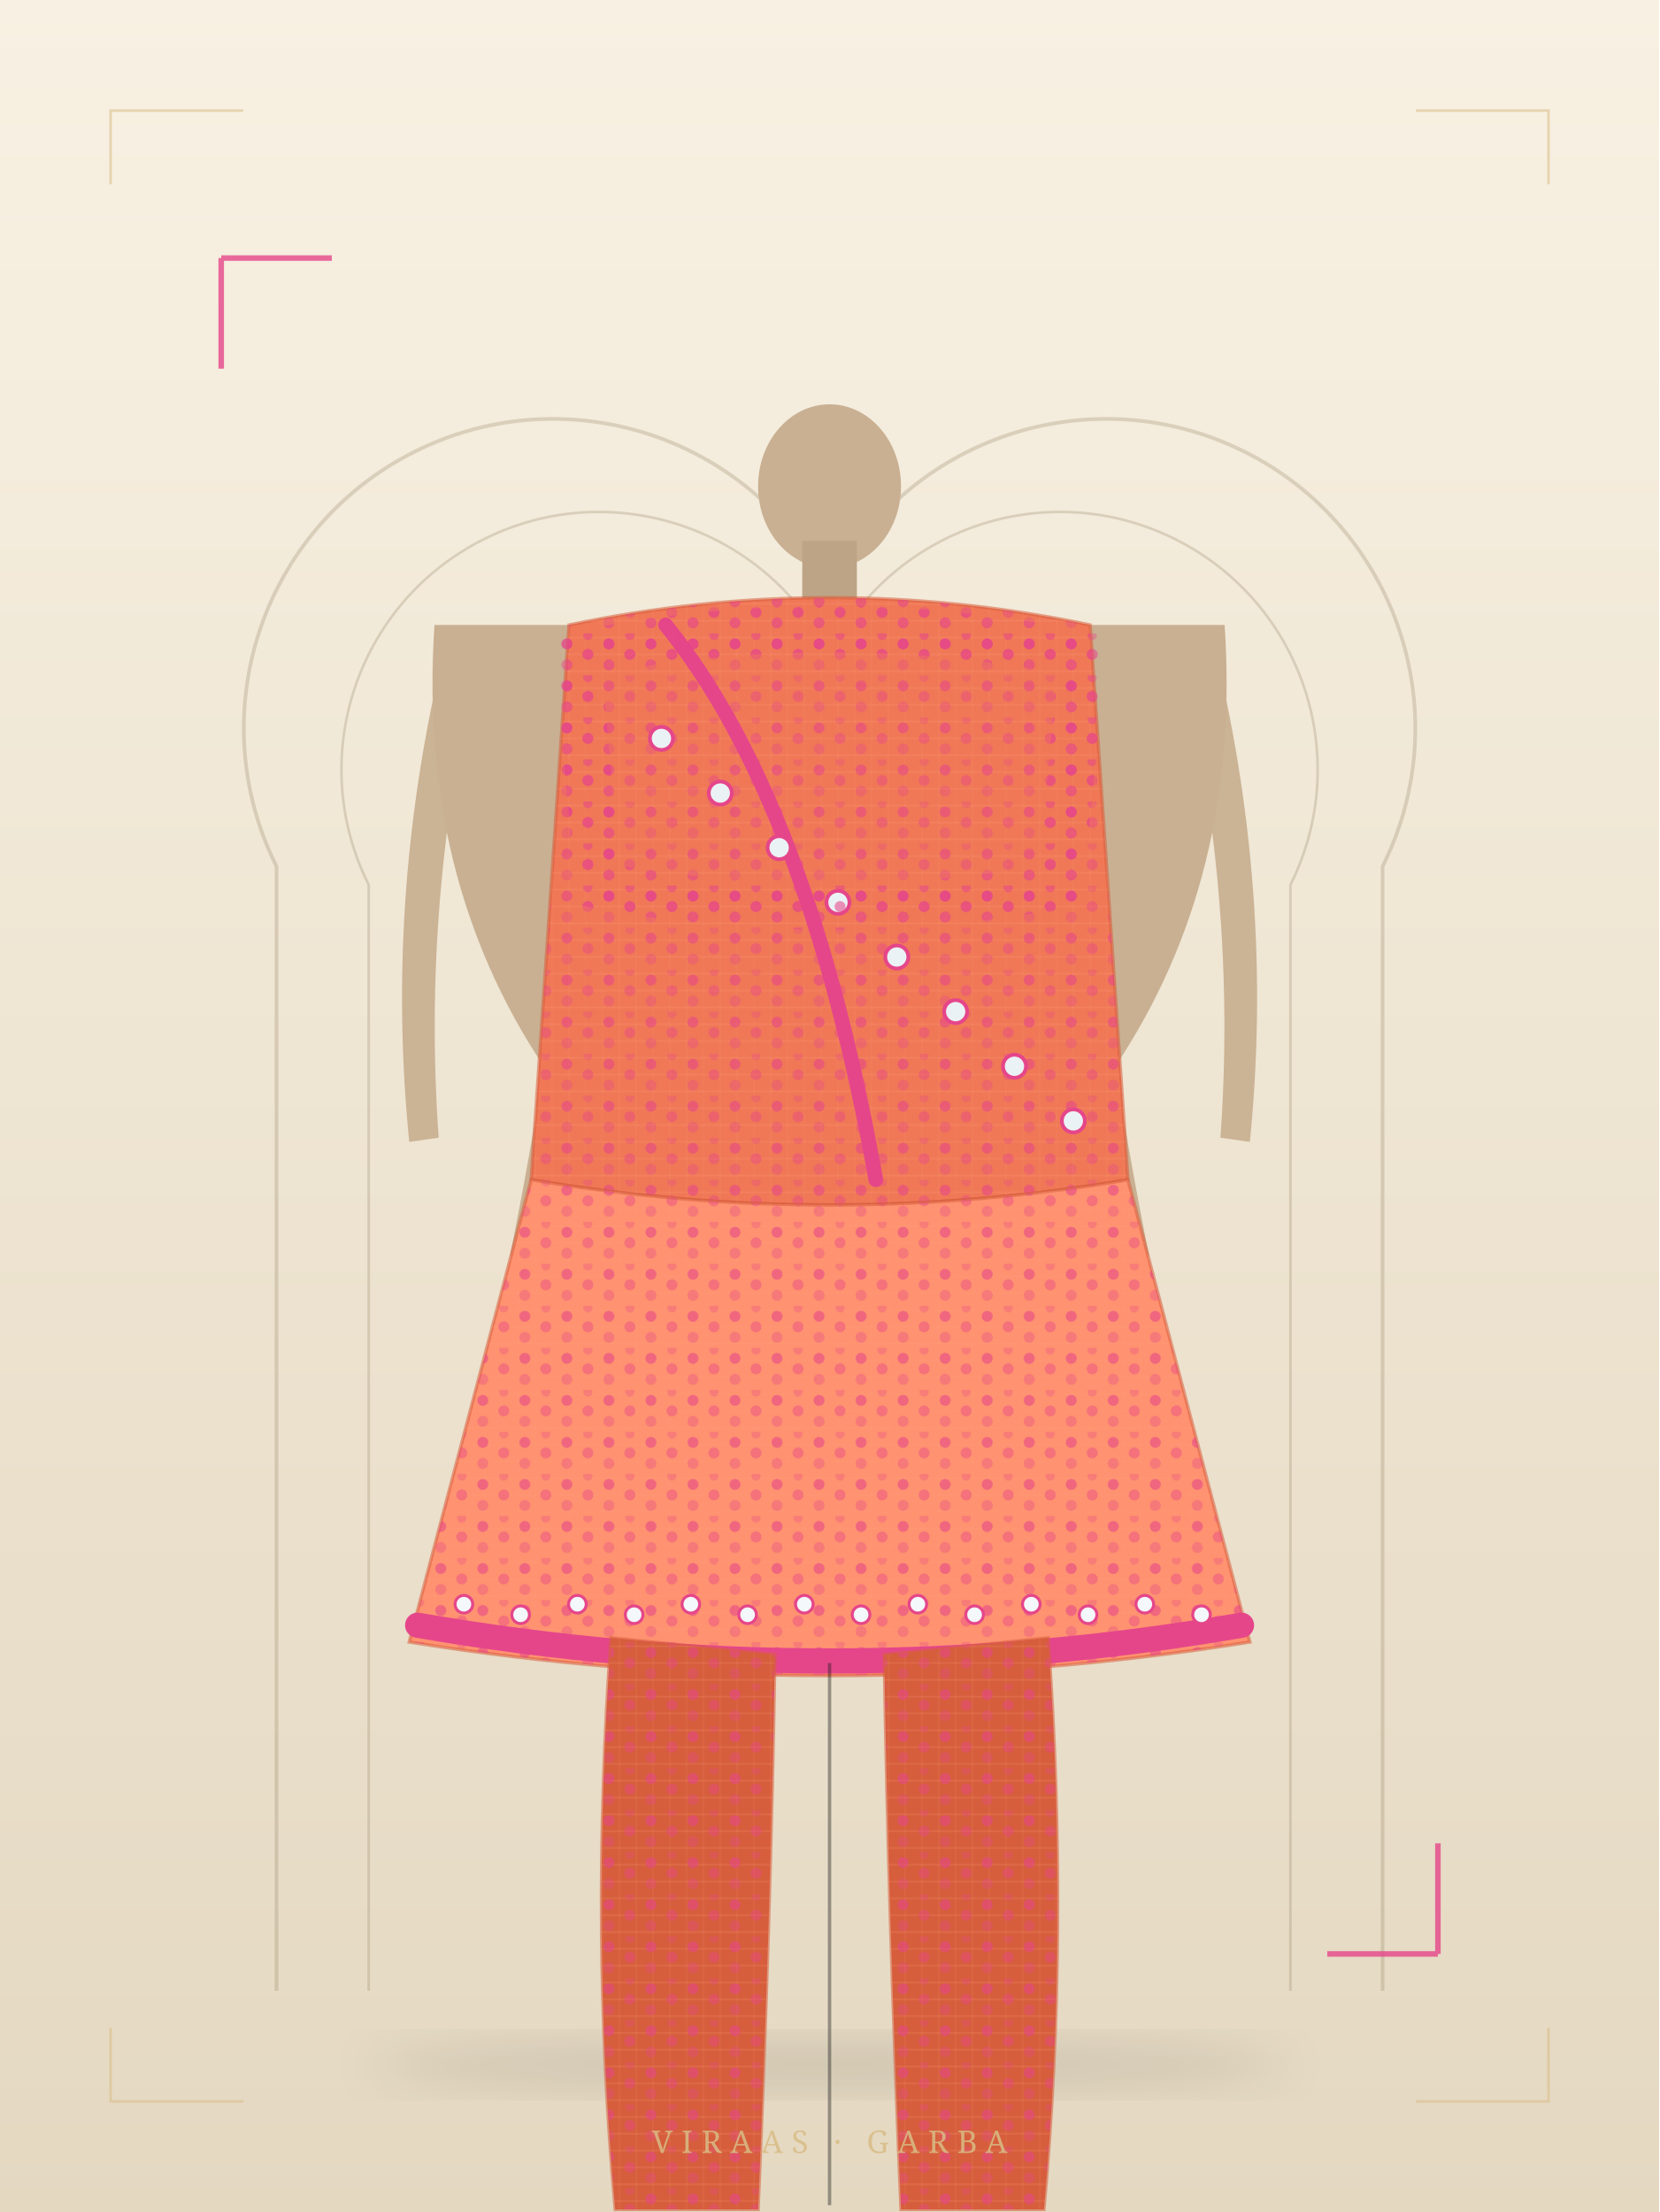
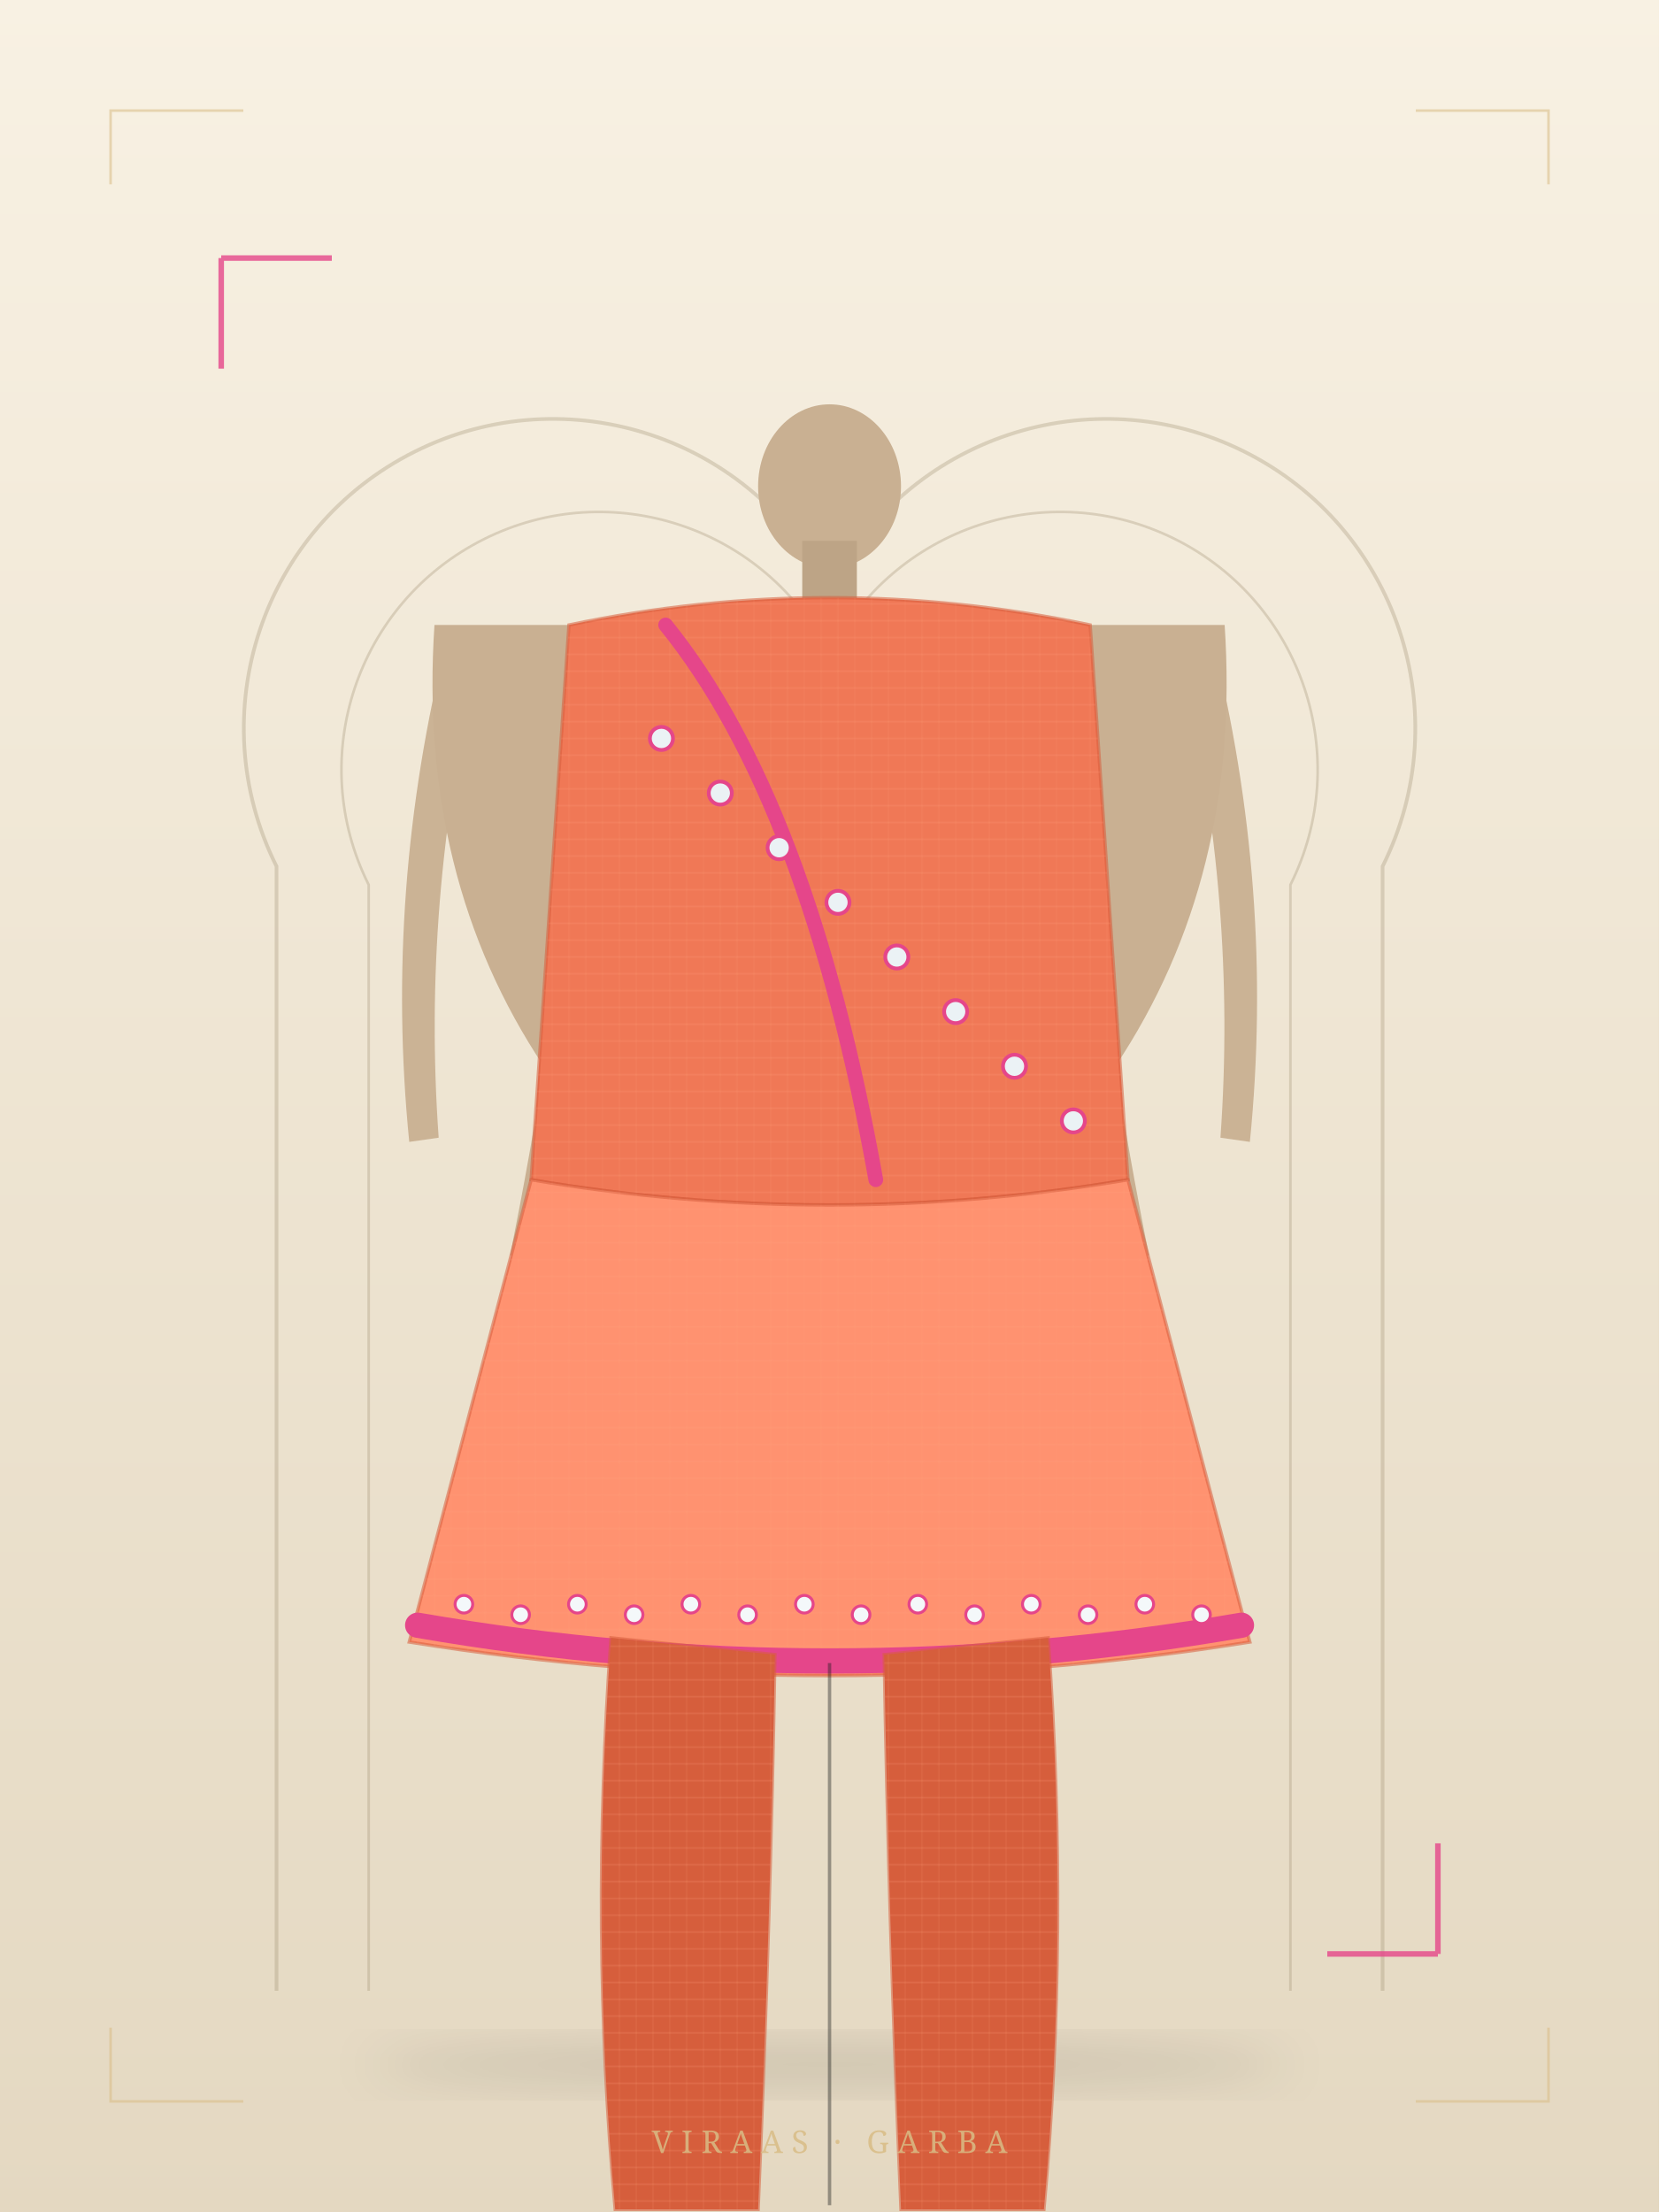
<svg xmlns="http://www.w3.org/2000/svg" viewBox="0 0 900 1200" width="900" height="1200">
  <defs>
    <pattern id="f-vf9yecj" patternUnits="userSpaceOnUse" width="24" height="24">
      <path d="M0 6 H24 M0 14 H24 M0 22 H24" stroke="#ffa07e" stroke-width="0.8" opacity="0.18" fill="none" />
      <path d="M6 0 V24 M14 0 V24 M22 0 V24" stroke="#ffa07e" stroke-width="0.6" opacity="0.13" fill="none" />
-     </pattern>
-     <pattern id="k-vf9yecj" patternUnits="userSpaceOnUse" width="20" height="20">
-       <g fill="#E5468A" opacity="0.8">
-         <circle cx="5" cy="5" r="2.6" />
-         <circle cx="15" cy="10" r="2.6" opacity="0.75" />
-         <circle cx="5" cy="15" r="2.6" opacity="0.6" />
-         <circle cx="15" cy="1" r="2.2" opacity="0.5" />
-       </g>
    </pattern>
    <linearGradient id="bgB" x1="0" y1="0" x2="0" y2="1">
      <stop offset="0%" stop-color="#F8F1E3" />
      <stop offset="100%" stop-color="#E4D8C1" />
    </linearGradient>
    <filter id="soft">
      <feGaussianBlur stdDeviation="14" />
    </filter>
    <filter id="soft2">
      <feGaussianBlur stdDeviation="5" />
    </filter>
  </defs>
  <rect width="900" height="1200" fill="url(#bgB)" />
  <ellipse cx="450" cy="1120" rx="250" ry="16" fill="#000" opacity="0.10" filter="url(#soft)" />
  <g opacity="0.30" stroke="#9A8A6A" fill="none" stroke-width="2">
    <path d="M150 1080 V470 A150 150 0 0 1 450 320 A150 150 0 0 1 750 470 V1080" />
    <path d="M200 1080 V480 A100 100 0 0 1 450 355 A100 100 0 0 1 700 480 V1080" stroke-width="1.4" />
  </g>
  <g transform="translate(450 640) scale(1.14) translate(-450 -560)">
    <g>
      <ellipse cx="450" cy="230" rx="34" ry="39" fill="#C9B092" />
      <path d="M437 256 h26 v46 h-26z" fill="#bda486" />
      <path d="M268 302 q-30 120 -18 240 l14 -2 q-8 -112 18 -224z" fill="#C9B092" opacity="0.95" />
      <path d="M632 302 q30 120 18 240 l-14 -2 q8 -112 -18 -224z" fill="#C9B092" opacity="0.95" />
      <path d="M262 296 Q254 416 314 506 Q308 546 298 596 L602 596 Q592 546 586 506 Q646 416 638 296 Z" fill="#C9B092" />
    </g>
    <clipPath id="cc-vf9yecj-1">
      <path d="M326 296 Q450 270 574 296 L592 560 Q450 584 308 560 Z" />
    </clipPath>
    <path d="M326 296 Q450 270 574 296 L592 560 Q450 584 308 560 Z" fill="#F07856" stroke="#d65e3c" stroke-width="1.6" stroke-opacity="0.55" />
    <g clip-path="url(#cc-vf9yecj-1)">
      <path d="M326 296 Q450 270 574 296 L592 560 Q450 584 308 560 Z" fill="url(#f-vf9yecj)" />
-       <path d="M326 296 Q450 270 574 296 L592 560 Q450 584 308 560 Z" fill="url(#k-vf9yecj)" opacity="0.72" />
    </g>
    <path d="M372 296 Q440 380 472 560" fill="none" stroke="#E5468A" stroke-width="7" stroke-linecap="round" />
    <g>
      <circle cx="370" cy="350" r="5.5" fill="#EBF2F5" stroke="#E5468A" stroke-width="1.8" />
      <circle cx="398" cy="376" r="5.5" fill="#EBF2F5" stroke="#E5468A" stroke-width="1.8" />
      <circle cx="426" cy="402" r="5.5" fill="#EBF2F5" stroke="#E5468A" stroke-width="1.8" />
      <circle cx="454" cy="428" r="5.5" fill="#EBF2F5" stroke="#E5468A" stroke-width="1.8" />
      <circle cx="482" cy="454" r="5.5" fill="#EBF2F5" stroke="#E5468A" stroke-width="1.8" />
      <circle cx="510" cy="480" r="5.5" fill="#EBF2F5" stroke="#E5468A" stroke-width="1.8" />
      <circle cx="538" cy="506" r="5.5" fill="#EBF2F5" stroke="#E5468A" stroke-width="1.8" />
      <circle cx="566" cy="532" r="5.5" fill="#EBF2F5" stroke="#E5468A" stroke-width="1.8" />
    </g>
-     <path d="M330 310 Q450 286 570 310 L560 420 Q450 440 340 420 Z" fill="none" stroke="url(#k-vf9yecj)" stroke-width="22" stroke-linecap="round" opacity="0.95" />
    <clipPath id="cc-vf9yecj-2">
      <path d="M308 560 Q450 584 592 560 L650 780 Q450 812 250 780 Z" />
    </clipPath>
    <path d="M308 560 Q450 584 592 560 L650 780 Q450 812 250 780 Z" fill="#ff9270" stroke="#d65e3c" stroke-width="1.6" stroke-opacity="0.55" />
    <g clip-path="url(#cc-vf9yecj-2)">
      <path d="M308 560 Q450 584 592 560 L650 780 Q450 812 250 780 Z" fill="url(#f-vf9yecj)" />
-       <path d="M308 560 Q450 584 592 560 L650 780 Q450 812 250 780 Z" fill="url(#k-vf9yecj)" opacity="0.72" />
    </g>
    <path d="M254 772 Q450 806 646 772" fill="none" stroke="#E5468A" stroke-width="12" stroke-linecap="round" />
    <g>
      <circle cx="276" cy="762" r="4.2" fill="#F4F8FA" stroke="#E5468A" stroke-width="1.4" />
      <circle cx="303" cy="767" r="4.2" fill="#F4F8FA" stroke="#E5468A" stroke-width="1.4" />
      <circle cx="330" cy="762" r="4.2" fill="#F4F8FA" stroke="#E5468A" stroke-width="1.4" />
      <circle cx="357" cy="767" r="4.2" fill="#F4F8FA" stroke="#E5468A" stroke-width="1.4" />
      <circle cx="384" cy="762" r="4.2" fill="#F4F8FA" stroke="#E5468A" stroke-width="1.4" />
      <circle cx="411" cy="767" r="4.2" fill="#F4F8FA" stroke="#E5468A" stroke-width="1.4" />
      <circle cx="438" cy="762" r="4.2" fill="#F4F8FA" stroke="#E5468A" stroke-width="1.4" />
      <circle cx="465" cy="767" r="4.2" fill="#F4F8FA" stroke="#E5468A" stroke-width="1.4" />
      <circle cx="492" cy="762" r="4.2" fill="#F4F8FA" stroke="#E5468A" stroke-width="1.4" />
      <circle cx="519" cy="767" r="4.2" fill="#F4F8FA" stroke="#E5468A" stroke-width="1.4" />
      <circle cx="546" cy="762" r="4.2" fill="#F4F8FA" stroke="#E5468A" stroke-width="1.4" />
      <circle cx="573" cy="767" r="4.2" fill="#F4F8FA" stroke="#E5468A" stroke-width="1.4" />
      <circle cx="600" cy="762" r="4.2" fill="#F4F8FA" stroke="#E5468A" stroke-width="1.4" />
      <circle cx="627" cy="767" r="4.2" fill="#F4F8FA" stroke="#E5468A" stroke-width="1.4" />
    </g>
    <clipPath id="cc-vf9yecj-3">
      <path d="M346 778 q-10 140 2 272 l68 0 q6 -140 8 -264z" />
    </clipPath>
    <path d="M346 778 q-10 140 2 272 l68 0 q6 -140 8 -264z" fill="#d65e3c" stroke="#d65e3c" stroke-width="1.6" stroke-opacity="0.55" />
    <g clip-path="url(#cc-vf9yecj-3)">
      <path d="M346 778 q-10 140 2 272 l68 0 q6 -140 8 -264z" fill="url(#f-vf9yecj)" />
-       <path d="M346 778 q-10 140 2 272 l68 0 q6 -140 8 -264z" fill="url(#k-vf9yecj)" opacity="0.72" />
    </g>
    <clipPath id="cc-vf9yecj-4">
      <path d="M554 778 q10 140 -2 272 l-68 0 q-6 -140 -8 -264z" />
    </clipPath>
    <path d="M554 778 q10 140 -2 272 l-68 0 q-6 -140 -8 -264z" fill="#d65e3c" stroke="#d65e3c" stroke-width="1.6" stroke-opacity="0.55" />
    <g clip-path="url(#cc-vf9yecj-4)">
      <path d="M554 778 q10 140 -2 272 l-68 0 q-6 -140 -8 -264z" fill="url(#f-vf9yecj)" />
-       <path d="M554 778 q10 140 -2 272 l-68 0 q-6 -140 -8 -264z" fill="url(#k-vf9yecj)" opacity="0.72" />
    </g>
    <g stroke="#171918" stroke-width="1.6" opacity="0.4" fill="none">
      <path d="M450 790 V1048" />
    </g>
    <g fill="#171918" opacity="0.95">
      <path d="M392 1060 q-16 18 6 24 h46 q10 -12 -4 -24z" />
      <path d="M508 1060 q16 18 -6 24 h-46 q-10 -12 4 -24z" />
    </g>
  </g>
  <g fill="none" stroke="#E5468A" stroke-width="3" opacity="0.8">
    <path d="M120 140 h60 M120 140 v60" />
    <path d="M720 1060 h60 M780 1000 v60" />
  </g>
  <g fill="none" stroke="#D8BC85" opacity="0.55" stroke-width="1.4">
    <path d="M60 100 V60 H132" />
    <path d="M768 60 H840 V100" />
    <path d="M60 1100 V1140 H132" />
    <path d="M768 1140 H840 V1100" />
  </g>
  <text x="450" y="1168" text-anchor="middle" font-family="Georgia, serif" font-size="17" letter-spacing="4.6" fill="#D8BC85" opacity="0.85">VIRAAS · GARBA</text>
</svg>
